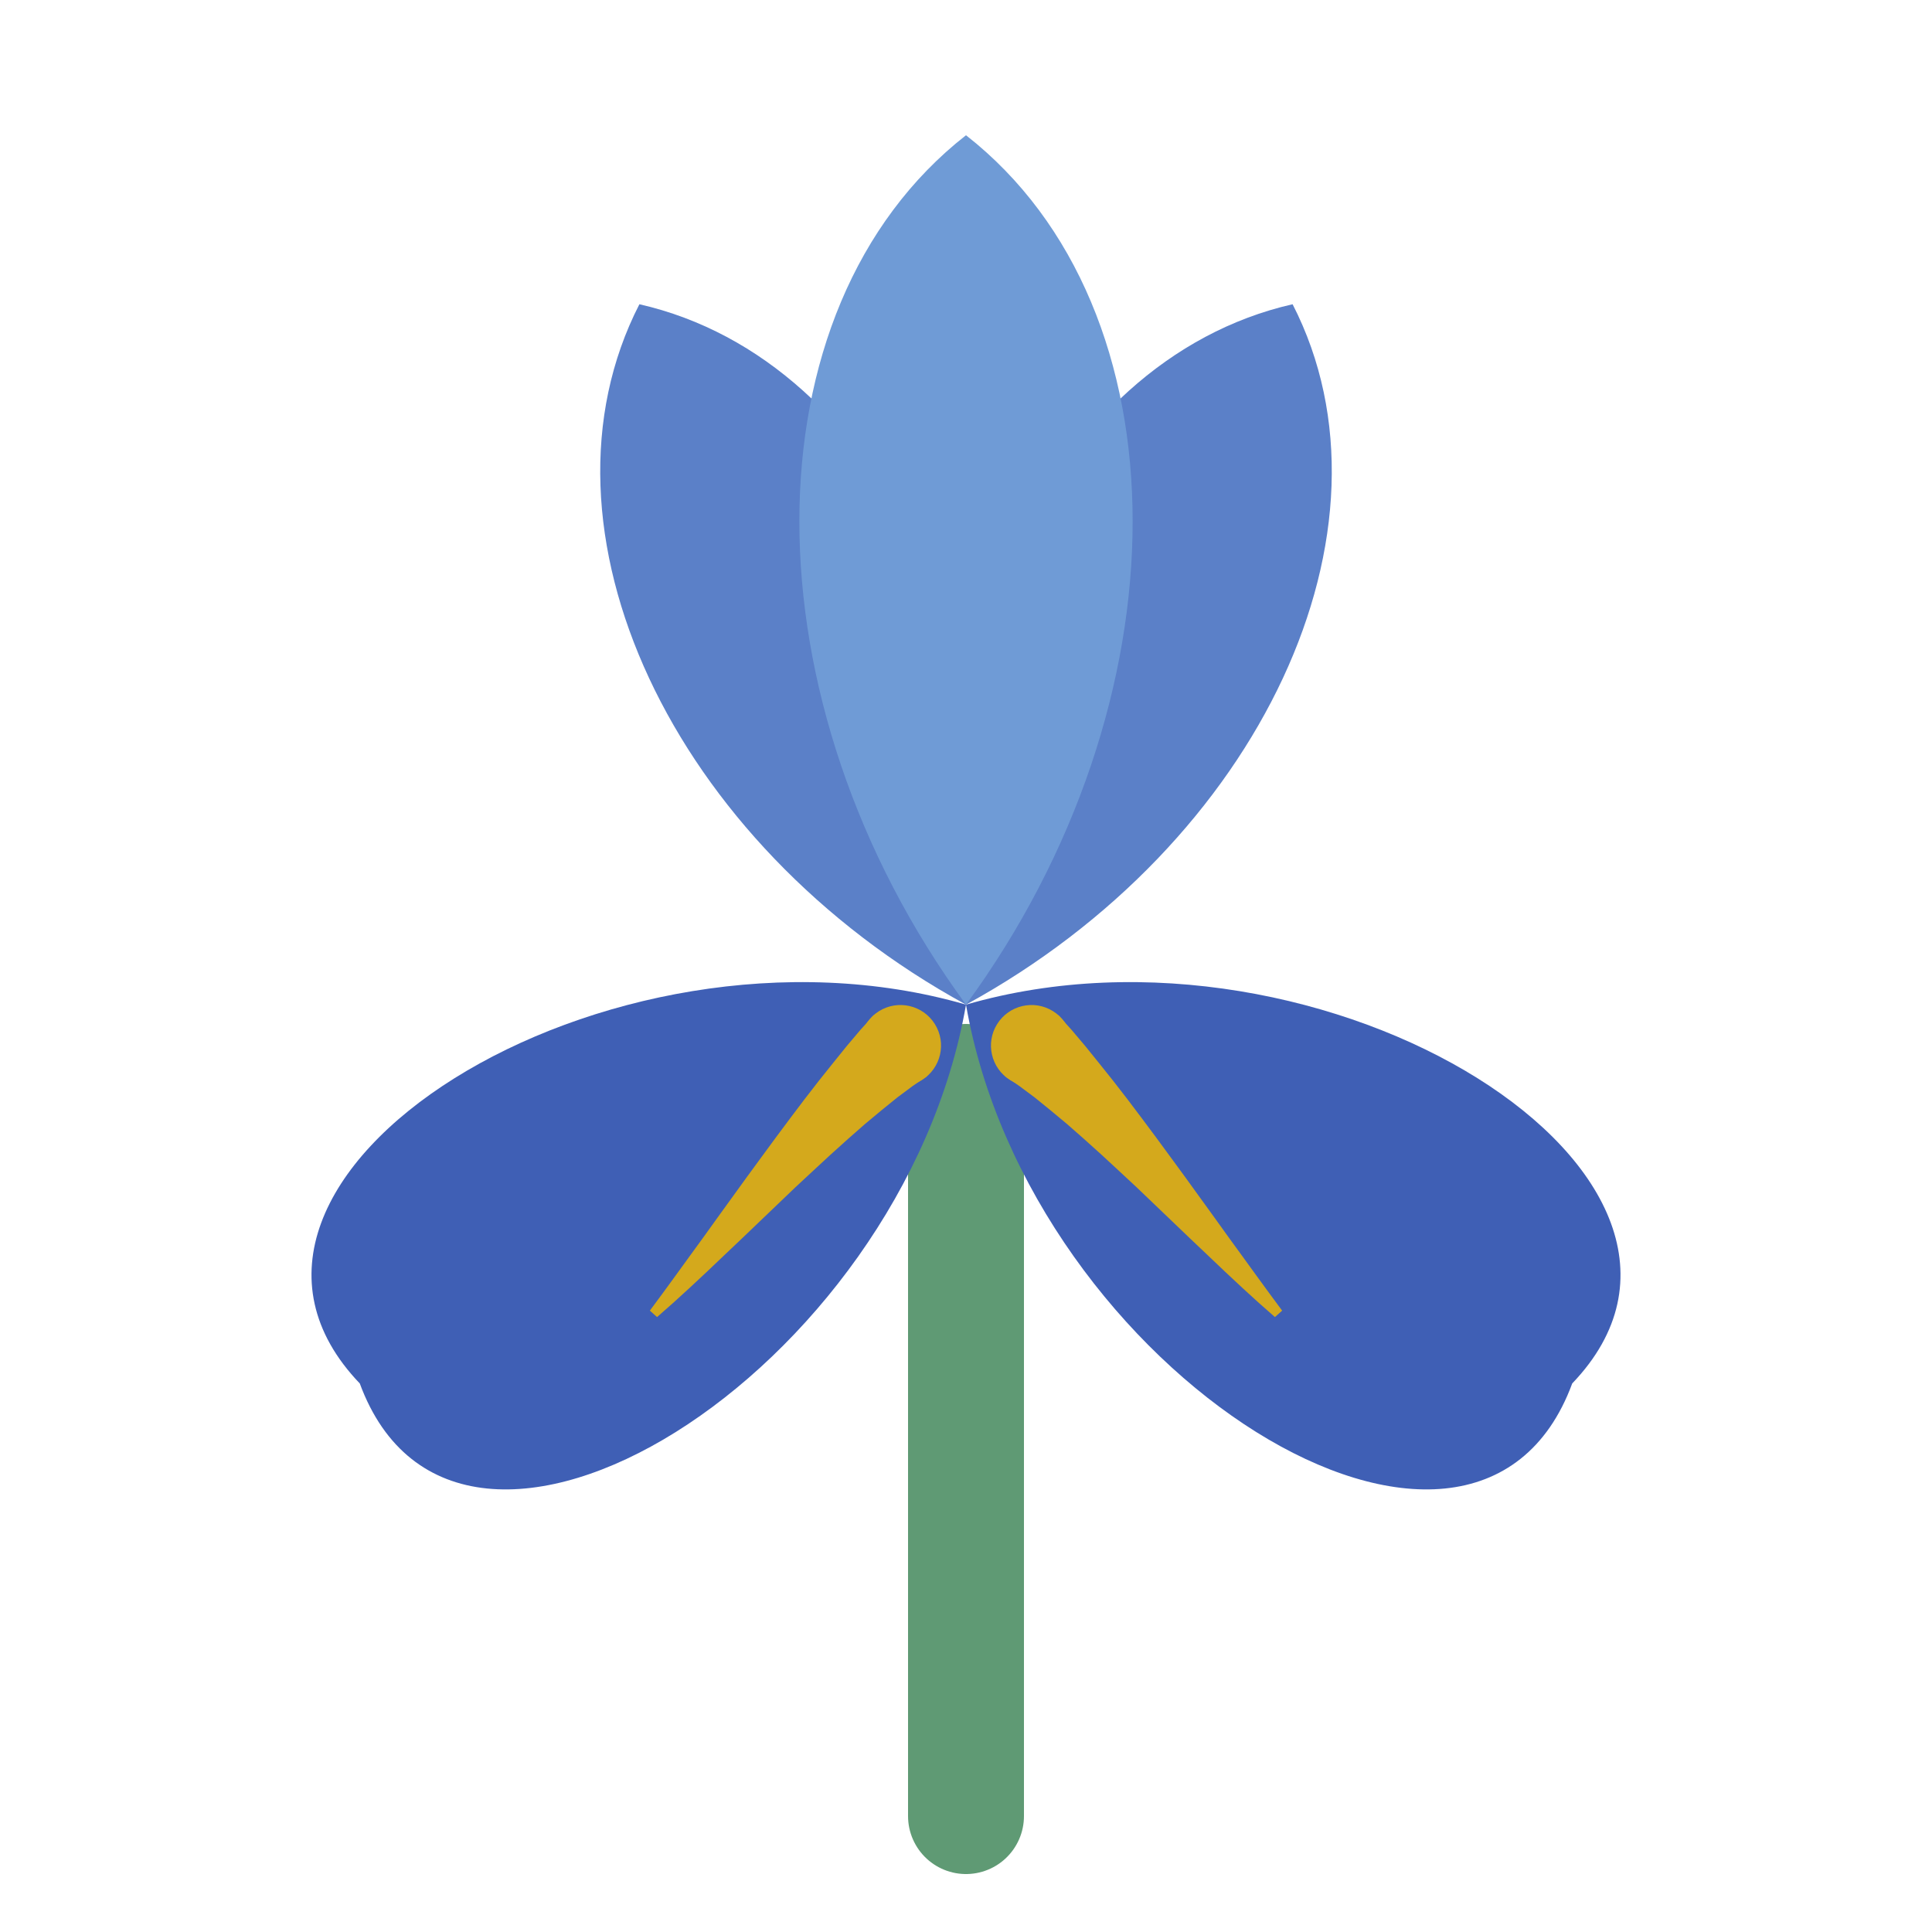
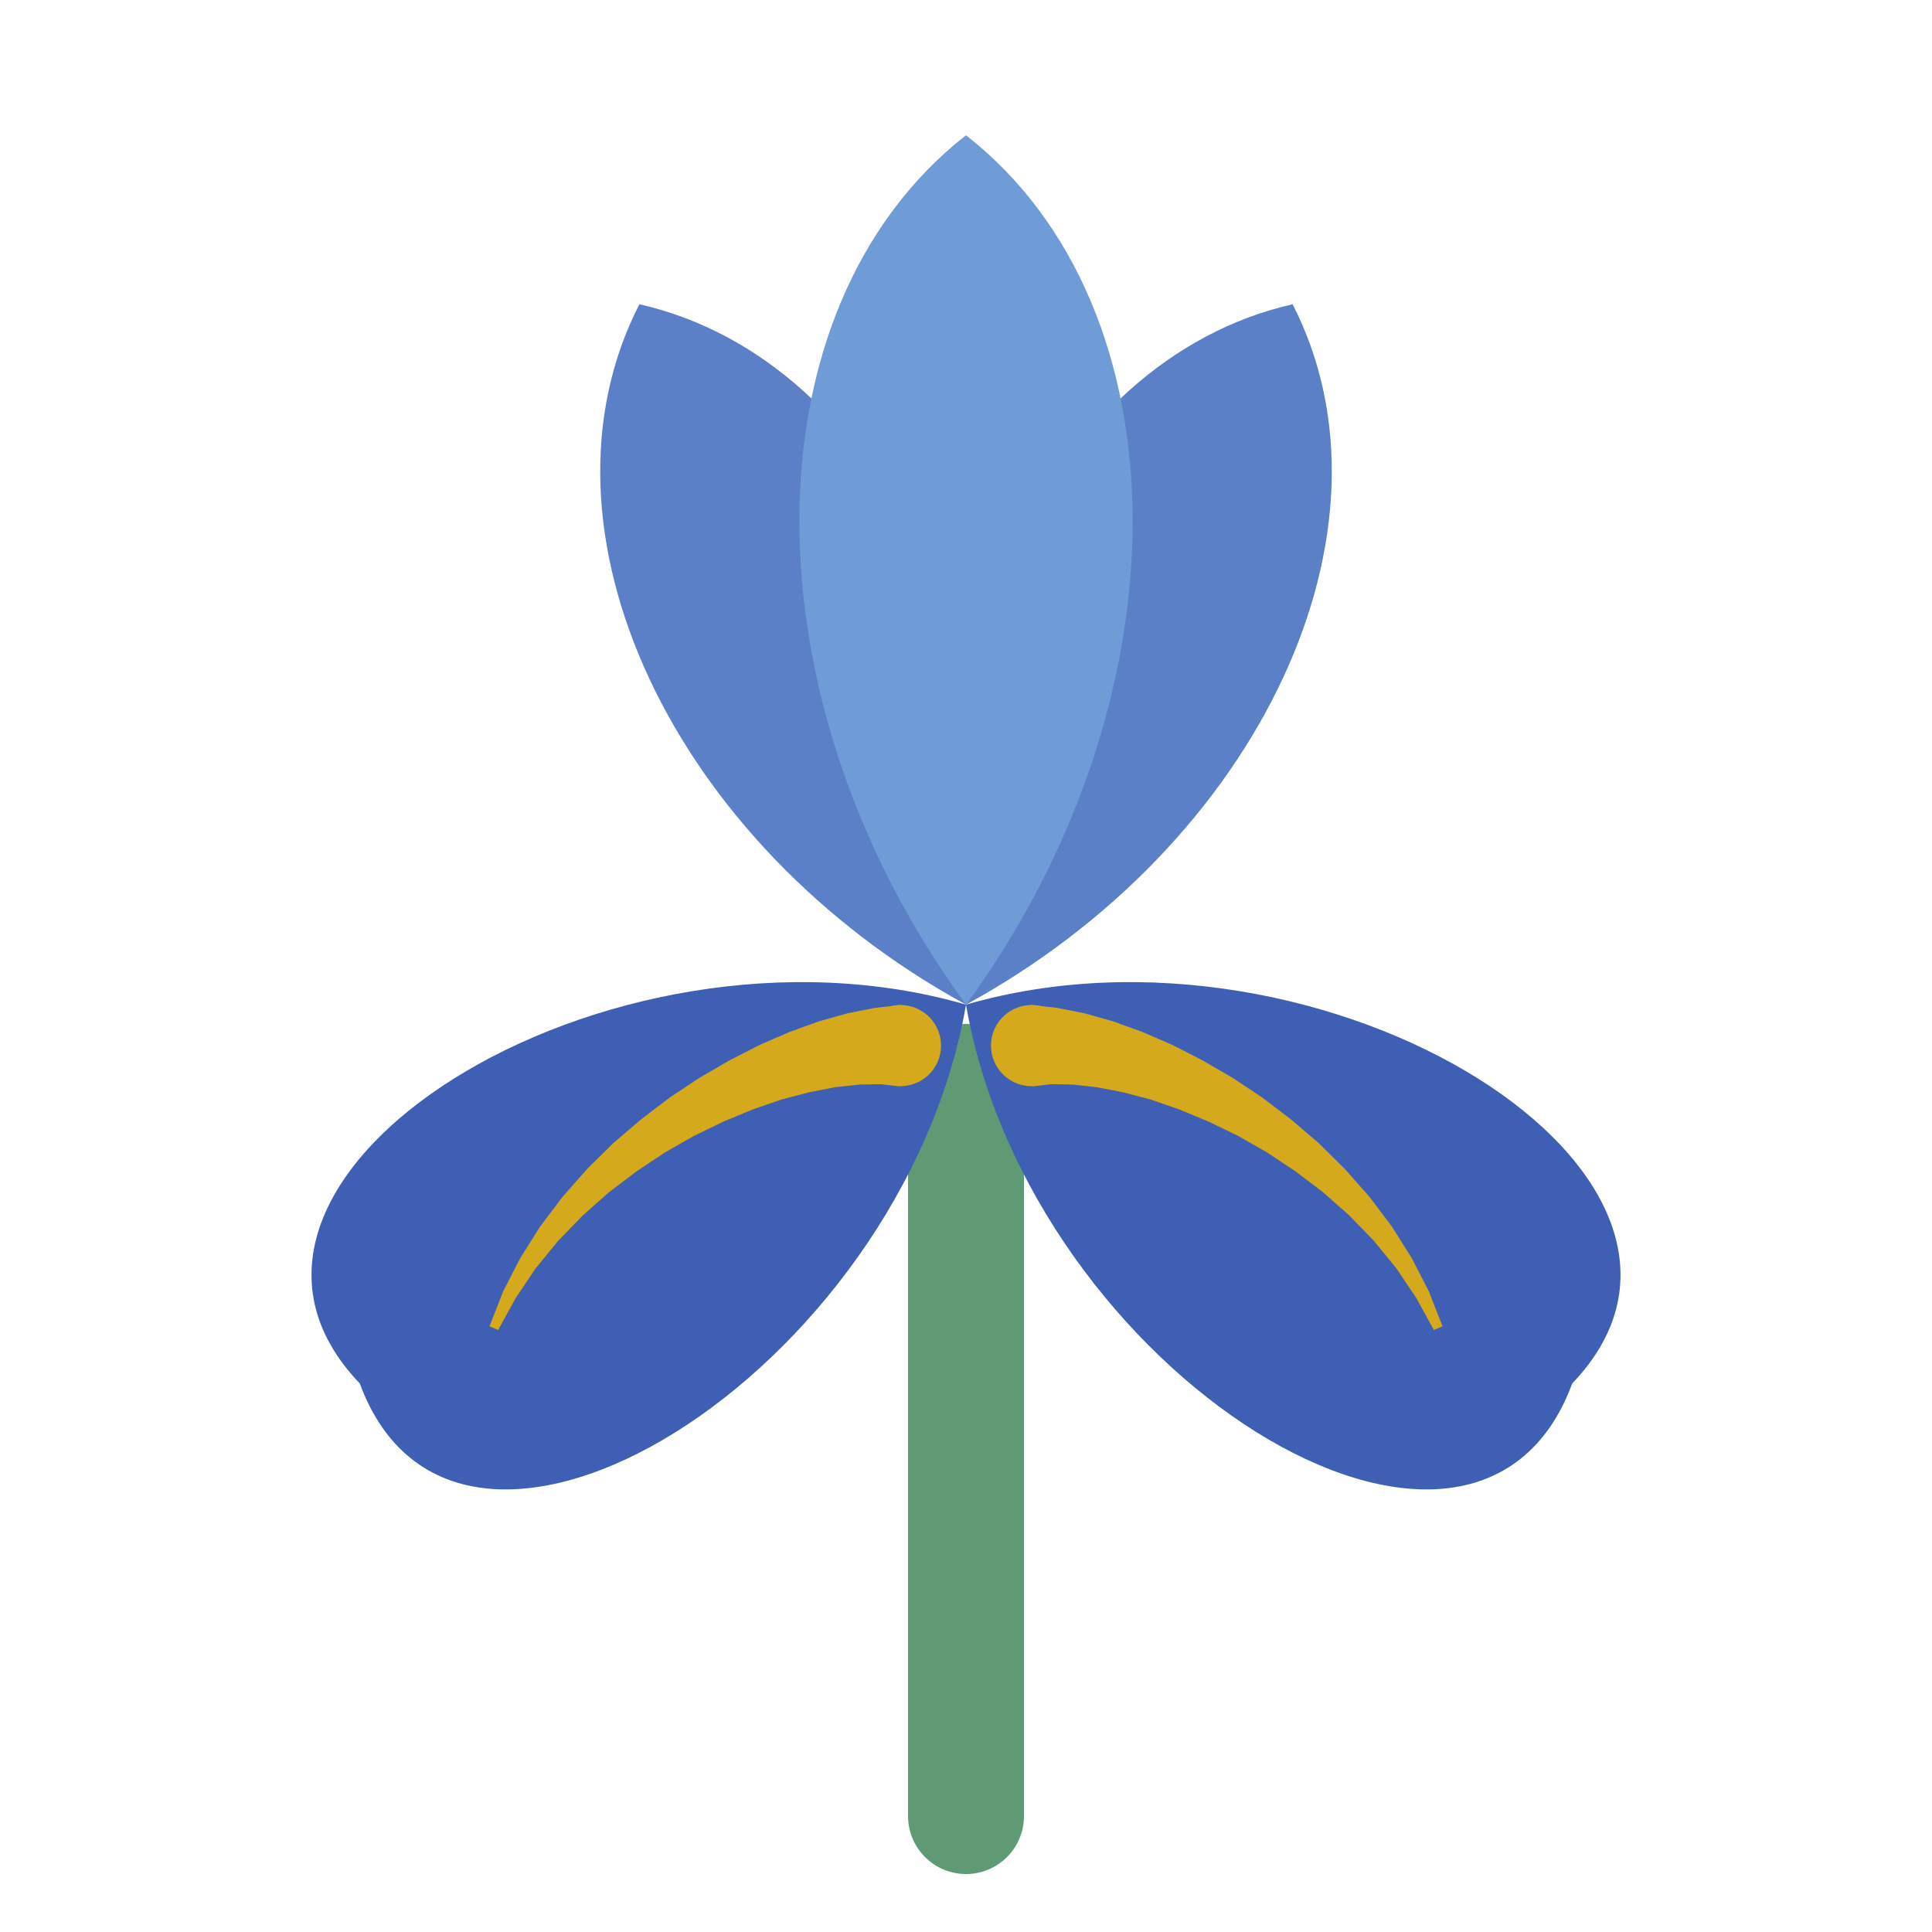
<svg xmlns="http://www.w3.org/2000/svg" viewBox="0 0 100 100">
  <path d="M50 56 V94" fill="none" stroke="#5F9A74" stroke-width="6" stroke-linecap="round" />
  <g transform="translate(50 52) rotate(122)">
    <path d="M0 0 C-14.4 -12.9 -14.4 -40.0 0 -37 C14.4 -40.0 14.4 -12.9 0 0 Z" fill="#3F5FB5" />
    <g fill="#D4A91C">
-       <path d="M2.07 -3.67 L2.11 -4.58 L2.19 -5.56 L2.32 -6.61 L2.47 -7.71 L2.66 -8.87 L2.87 -10.06 L3.10 -11.27 L3.34 -12.51 L3.60 -13.76 L3.86 -15.01 L4.12 -16.26 L4.37 -17.49 L4.62 -18.71 L4.85 -19.89 L5.06 -21.04 L5.24 -22.13 L4.76 -22.27 L4.35 -21.23 L3.92 -20.16 L3.47 -19.05 L3.01 -17.91 L2.53 -16.74 L2.05 -15.56 L1.57 -14.38 L1.09 -13.18 L0.62 -12.00 L0.16 -10.82 L-0.28 -9.67 L-0.70 -8.53 L-1.09 -7.42 L-1.46 -6.35 L-1.79 -5.32 L-2.07 -4.33 Z" />
+       <path d="M1.75 -5.17 L1.15 -5.93 L0.58 -6.88 L0.03 -8.02 L-0.46 -9.30 L-0.90 -10.71 L-1.25 -12.24 L-1.52 -13.85 L-1.70 -15.53 L-1.77 -17.26 L-1.72 -19.03 L-1.56 -20.81 L-1.26 -22.60 L-0.82 -24.38 L-0.23 -26.12 L0.53 -27.82 L1.45 -29.46 L1.05 -29.74 L-0.11 -28.18 L-1.10 -26.52 L-1.94 -24.78 L-2.63 -22.98 L-3.18 -21.13 L-3.60 -19.26 L-3.88 -17.38 L-4.05 -15.52 L-4.10 -13.68 L-4.04 -11.88 L-3.89 -10.15 L-3.64 -8.49 L-3.30 -6.91 L-2.87 -5.44 L-2.35 -4.07 L-1.75 -2.83 Z" />
      <circle cx="0.00" cy="-4.00" r="2.10" />
    </g>
  </g>
  <g transform="translate(50 52) rotate(-122)">
    <path d="M0 0 C-14.4 -12.9 -14.4 -40.0 0 -37 C14.4 -40.0 14.4 -12.9 0 0 Z" fill="#3F5FB5" />
    <g fill="#D4A91C">
-       <path d="M2.07 -4.33 L1.79 -5.32 L1.46 -6.35 L1.09 -7.42 L0.70 -8.53 L0.28 -9.67 L-0.16 -10.82 L-0.62 -12.00 L-1.09 -13.18 L-1.57 -14.38 L-2.05 -15.56 L-2.53 -16.74 L-3.01 -17.91 L-3.47 -19.05 L-3.92 -20.16 L-4.35 -21.23 L-4.76 -22.27 L-5.24 -22.13 L-5.06 -21.04 L-4.85 -19.89 L-4.62 -18.71 L-4.37 -17.49 L-4.12 -16.26 L-3.86 -15.01 L-3.60 -13.76 L-3.34 -12.51 L-3.10 -11.27 L-2.87 -10.06 L-2.66 -8.87 L-2.47 -7.71 L-2.32 -6.61 L-2.19 -5.56 L-2.11 -4.58 L-2.07 -3.67 Z" />
+       <path d="M1.75 -2.83 L2.35 -4.07 L2.87 -5.44 L3.30 -6.91 L3.64 -8.49 L3.89 -10.15 L4.04 -11.88 L4.10 -13.68 L4.05 -15.52 L3.88 -17.38 L3.60 -19.26 L3.18 -21.13 L2.63 -22.98 L1.94 -24.78 L1.10 -26.52 L0.11 -28.18 L-1.05 -29.74 L-1.45 -29.46 L-0.53 -27.82 L0.23 -26.12 L0.82 -24.38 L1.26 -22.60 L1.56 -20.81 L1.72 -19.03 L1.77 -17.26 L1.70 -15.53 L1.52 -13.85 L1.25 -12.24 L0.90 -10.71 L0.46 -9.30 L-0.03 -8.02 L-0.58 -6.88 L-1.15 -5.93 L-1.75 -5.17 Z" />
      <circle cx="0.00" cy="-4.00" r="2.10" />
    </g>
  </g>
  <g transform="translate(50 52) rotate(25)">
    <path d="M0 0 C-10.3 -14.0 -10.3 -32.0 0 -40 C10.3 -32.0 10.3 -14.0 0 0 Z" fill="#5B80C8" />
  </g>
  <g transform="translate(50 52) rotate(-25)">
    <path d="M0 0 C-10.3 -14.0 -10.3 -32.0 0 -40 C10.3 -32.0 10.3 -14.0 0 0 Z" fill="#5B80C8" />
  </g>
  <g transform="translate(50 52) rotate(0)">
    <path d="M0 0 C-11.5 -15.7 -11.5 -36.0 0 -45 C11.5 -36.0 11.5 -15.7 0 0 Z" fill="#6F9BD6" />
  </g>
</svg>
